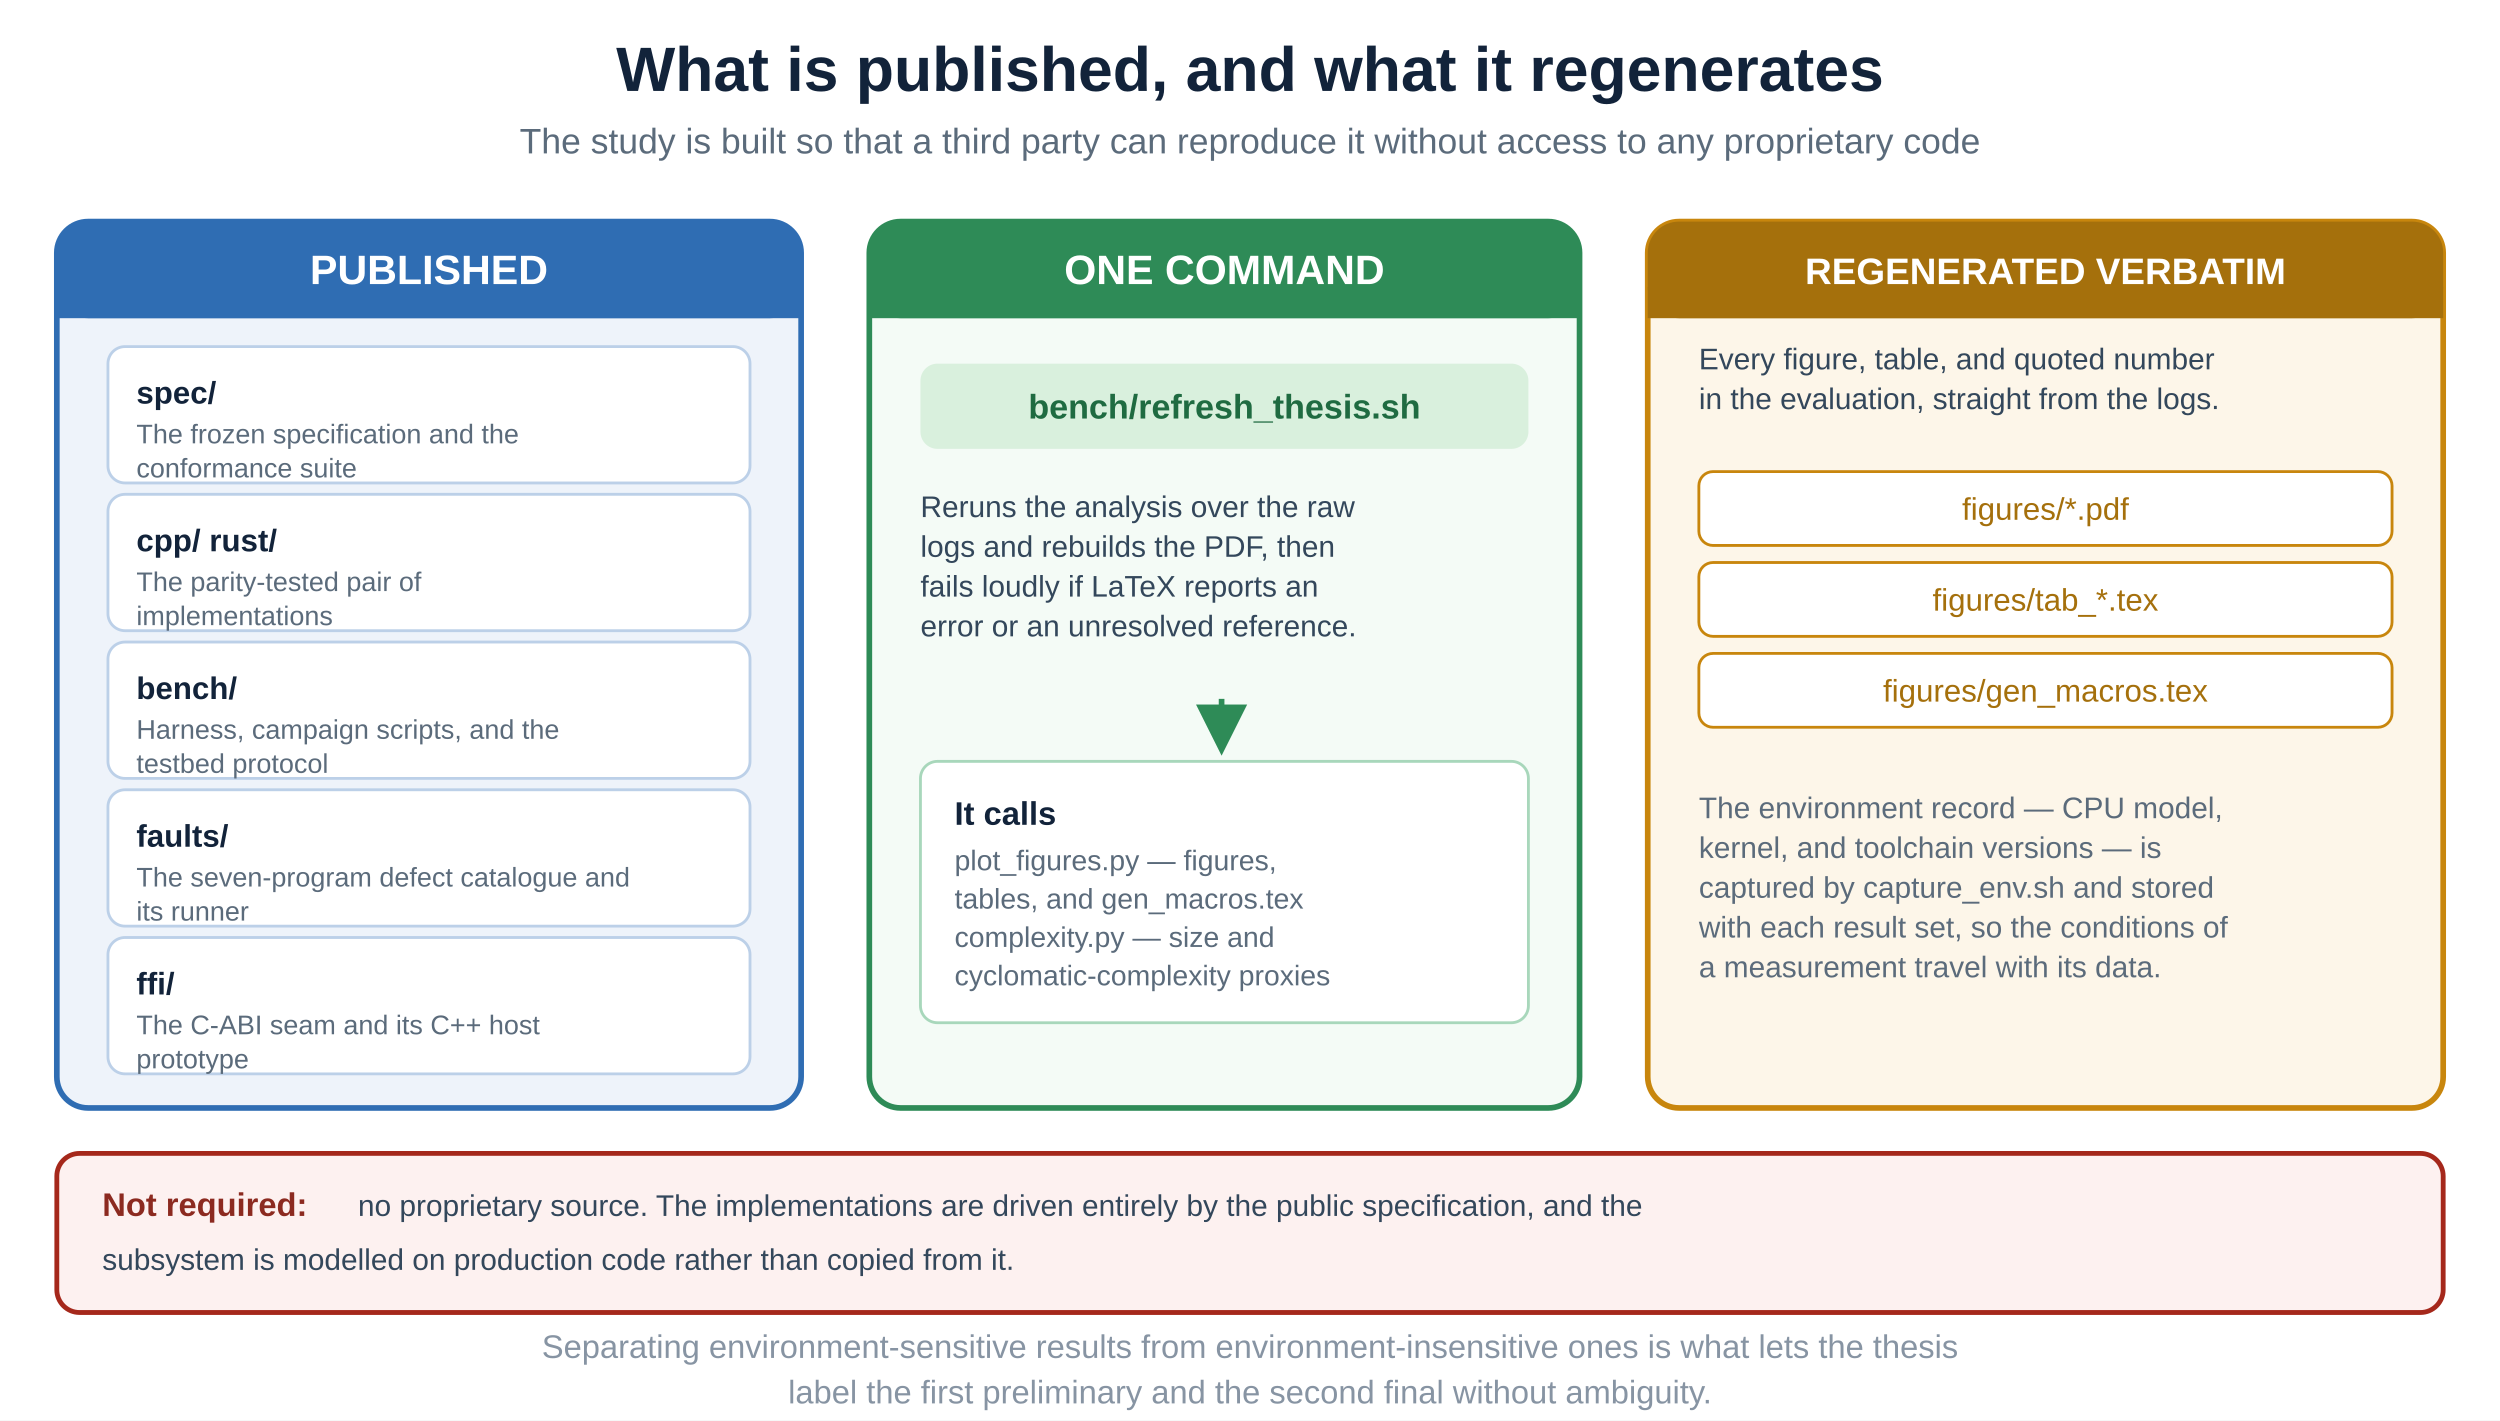
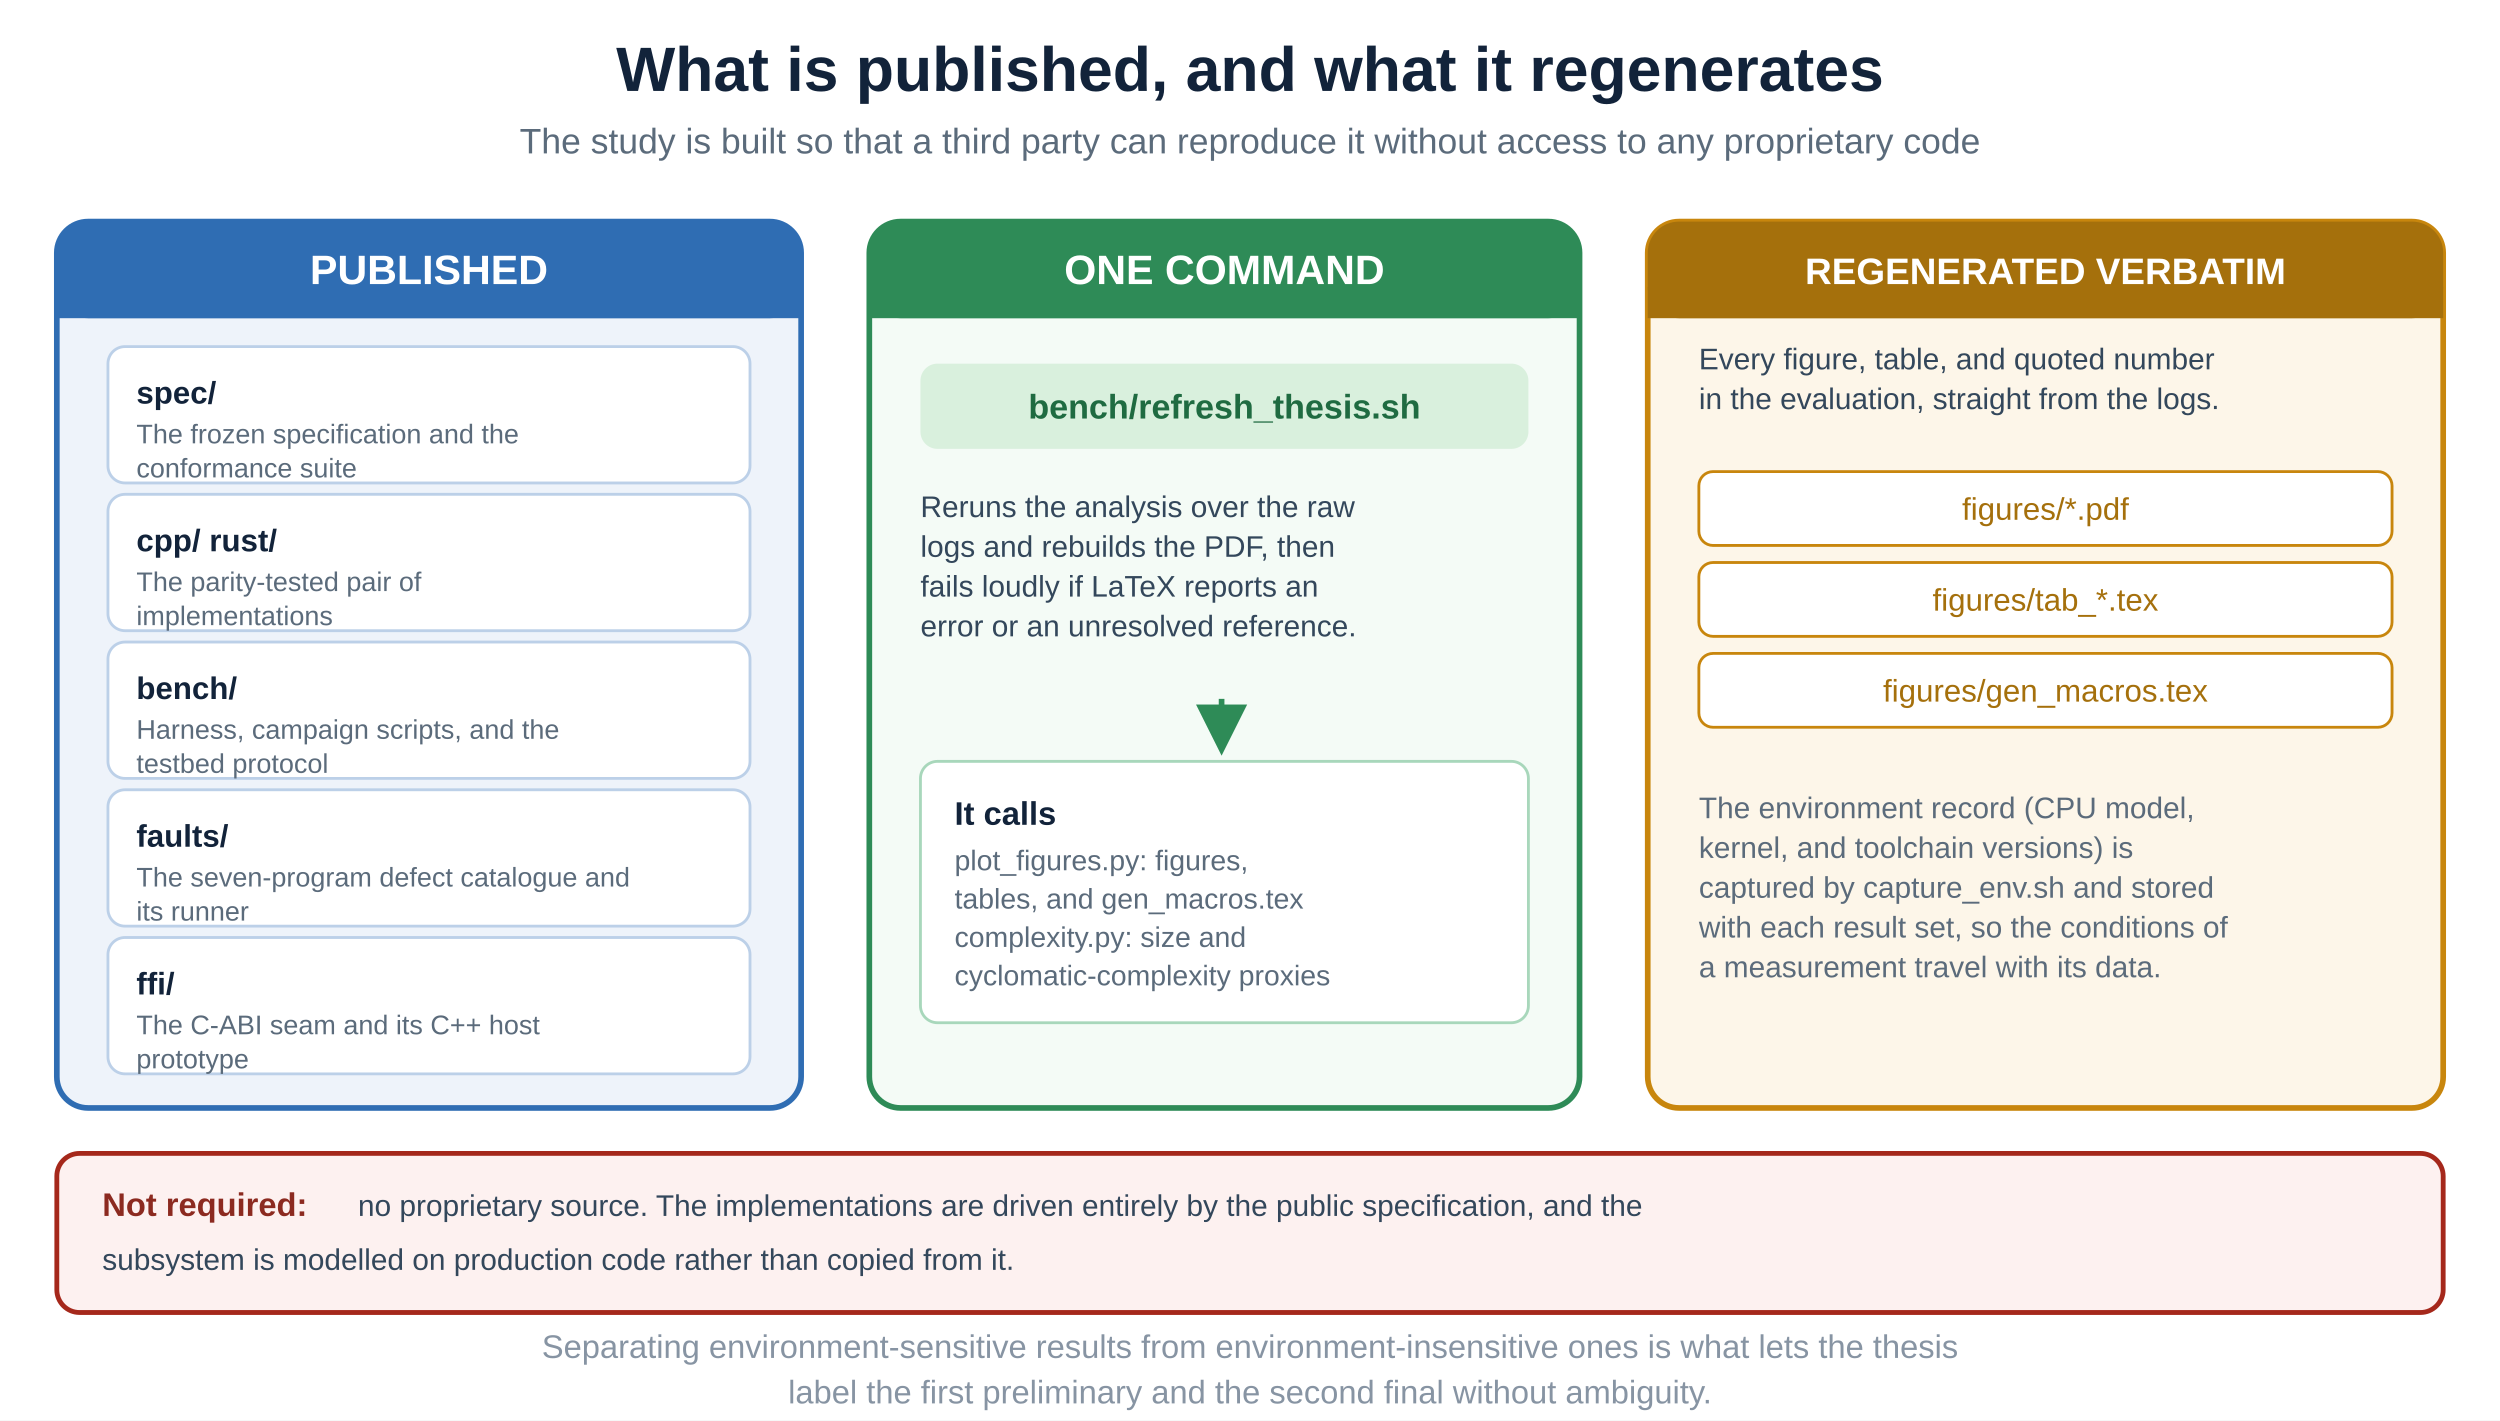
<svg xmlns="http://www.w3.org/2000/svg" viewBox="0 0 880 500" width="880" height="500" font-family="'Segoe UI','Helvetica Neue',Arial,sans-serif">
  <defs>
    <marker id="a0" markerWidth="9" markerHeight="9" refX="7" refY="4.5" orient="auto">
      <path d="M0,0 L9,4.5 L0,9 z" fill="#2e8b57" />
    </marker>
  </defs>
  <rect x="0" y="0" width="880" height="500" fill="#ffffff" />
  <text x="440.0" y="32" font-size="22" fill="#12233a" text-anchor="middle" font-weight="700">What is published, and what it regenerates</text>
  <text x="440.0" y="54" font-size="12.5" fill="#5b6b7b" text-anchor="middle">The study is built so that a third party can reproduce it without access to any proprietary code</text>
  <rect x="20" y="78" width="262" height="312" rx="11" fill="#eef3fa" stroke="#2f6db3" stroke-width="2.0" />
  <rect x="20" y="78" width="262" height="34" rx="11" fill="#2f6db3" />
  <rect x="20" y="101" width="262" height="11" fill="#2f6db3" />
  <text x="151.0" y="100.0" font-size="14.5" fill="#ffffff" text-anchor="middle" font-weight="700">PUBLISHED</text>
  <rect x="38" y="122" width="226" height="48" rx="6" fill="#ffffff" stroke="#bcd0e8" stroke-width="1.0" />
  <text x="48" y="142.05" font-size="11" fill="#12233a" font-weight="700">spec/</text>
  <text x="48" y="156.05" font-size="9.5" fill="#5b6b7b">The frozen specification and the</text>
  <text x="48" y="168.05" font-size="9.5" fill="#5b6b7b">conformance suite</text>
  <rect x="38" y="174" width="226" height="48" rx="6" fill="#ffffff" stroke="#bcd0e8" stroke-width="1.0" />
  <text x="48" y="194.05" font-size="11" fill="#12233a" font-weight="700">cpp/   rust/</text>
  <text x="48" y="208.05" font-size="9.5" fill="#5b6b7b">The parity-tested pair of</text>
  <text x="48" y="220.05" font-size="9.5" fill="#5b6b7b">implementations</text>
  <rect x="38" y="226" width="226" height="48" rx="6" fill="#ffffff" stroke="#bcd0e8" stroke-width="1.0" />
  <text x="48" y="246.05" font-size="11" fill="#12233a" font-weight="700">bench/</text>
  <text x="48" y="260.05" font-size="9.5" fill="#5b6b7b">Harness, campaign scripts, and the</text>
  <text x="48" y="272.05" font-size="9.5" fill="#5b6b7b">testbed protocol</text>
  <rect x="38" y="278" width="226" height="48" rx="6" fill="#ffffff" stroke="#bcd0e8" stroke-width="1.0" />
  <text x="48" y="298.05" font-size="11" fill="#12233a" font-weight="700">faults/</text>
  <text x="48" y="312.05" font-size="9.5" fill="#5b6b7b">The seven-program defect catalogue and</text>
  <text x="48" y="324.05" font-size="9.5" fill="#5b6b7b">its runner</text>
  <rect x="38" y="330" width="226" height="48" rx="6" fill="#ffffff" stroke="#bcd0e8" stroke-width="1.0" />
  <text x="48" y="350.05" font-size="11" fill="#12233a" font-weight="700">ffi/</text>
  <text x="48" y="364.05" font-size="9.5" fill="#5b6b7b">The C-ABI seam and its C++ host</text>
  <text x="48" y="376.05" font-size="9.5" fill="#5b6b7b">prototype</text>
  <rect x="306" y="78" width="250" height="312" rx="11" fill="#f4fbf6" stroke="#2e8b57" stroke-width="2.0" />
  <rect x="306" y="78" width="250" height="34" rx="11" fill="#2e8b57" />
  <rect x="306" y="101" width="250" height="11" fill="#2e8b57" />
  <text x="431.0" y="100.0" font-size="14.5" fill="#ffffff" text-anchor="middle" font-weight="700">ONE COMMAND</text>
  <rect x="324" y="128" width="214" height="30" rx="6" fill="#d9f0dd" />
  <text x="431.0" y="147.32" font-size="12" fill="#1f6b41" text-anchor="middle" font-weight="700">bench/refresh_thesis.sh</text>
  <text x="324" y="182" font-size="10.5" fill="#33475b">Reruns the analysis over the raw</text>
  <text x="324" y="196" font-size="10.5" fill="#33475b">logs and rebuilds the PDF, then</text>
  <text x="324" y="210" font-size="10.5" fill="#33475b">fails loudly if LaTeX reports an</text>
  <text x="324" y="224" font-size="10.5" fill="#33475b">error or an unresolved reference.</text>
  <line x1="430" y1="246" x2="430" y2="262" stroke="#2e8b57" stroke-width="2.0" marker-end="url(#a0)" />
  <rect x="324" y="268" width="214" height="92" rx="6" fill="#ffffff" stroke="#a8d7bb" stroke-width="1.0" />
  <text x="336" y="290.325" font-size="11.5" fill="#12233a" font-weight="700">It calls</text>
-   <text x="336" y="306.325" font-size="10" fill="#5b6b7b">plot_figures.py  — figures,</text>
+   <text x="336" y="306.325" font-size="10" fill="#5b6b7b">plot_figures.py: figures,</text>
  <text x="336" y="319.825" font-size="10" fill="#5b6b7b">tables, and gen_macros.tex</text>
-   <text x="336" y="333.325" font-size="10" fill="#5b6b7b">complexity.py  — size and</text>
+   <text x="336" y="333.325" font-size="10" fill="#5b6b7b">complexity.py: size and</text>
  <text x="336" y="346.825" font-size="10" fill="#5b6b7b">cyclomatic-complexity proxies</text>
  <rect x="580" y="78" width="280" height="312" rx="11" fill="#fdf6e9" stroke="#c8860d" stroke-width="2.0" />
  <rect x="580" y="78" width="280" height="34" rx="11" fill="#a5700c" />
  <rect x="580" y="101" width="280" height="11" fill="#a5700c" />
  <text x="720.0" y="100.0" font-size="13" fill="#ffffff" text-anchor="middle" font-weight="700">REGENERATED VERBATIM</text>
  <text x="598" y="130" font-size="10.5" fill="#33475b">Every figure, table, and quoted number</text>
  <text x="598" y="144" font-size="10.5" fill="#33475b">in the evaluation, straight from the logs.</text>
  <rect x="598" y="166" width="244" height="26" rx="5" fill="#ffffff" stroke="#c8860d" stroke-width="1.0" />
  <text x="720.0" y="182.96" font-size="11" fill="#a5700c" text-anchor="middle">figures/*.pdf</text>
  <rect x="598" y="198" width="244" height="26" rx="5" fill="#ffffff" stroke="#c8860d" stroke-width="1.0" />
  <text x="720.0" y="214.96" font-size="11" fill="#a5700c" text-anchor="middle">figures/tab_*.tex</text>
  <rect x="598" y="230" width="244" height="26" rx="5" fill="#ffffff" stroke="#c8860d" stroke-width="1.0" />
  <text x="720.0" y="246.96" font-size="11" fill="#a5700c" text-anchor="middle">figures/gen_macros.tex</text>
-   <text x="598" y="288" font-size="10.5" fill="#5b6b7b">The environment record — CPU model,</text>
-   <text x="598" y="302" font-size="10.5" fill="#5b6b7b">kernel, and toolchain versions — is</text>
+   <text x="598" y="288" font-size="10.5" fill="#5b6b7b">The environment record (CPU model,</text>
+   <text x="598" y="302" font-size="10.5" fill="#5b6b7b">kernel, and toolchain versions) is</text>
  <text x="598" y="316" font-size="10.5" fill="#5b6b7b">captured by capture_env.sh and stored</text>
  <text x="598" y="330" font-size="10.5" fill="#5b6b7b">with each result set, so the conditions of</text>
  <text x="598" y="344" font-size="10.5" fill="#5b6b7b">a measurement travel with its data.</text>
  <rect x="20" y="406" width="840" height="56" rx="8" fill="#fdf1f0" stroke="#a5281b" stroke-width="1.7" />
  <text x="36" y="428" font-size="11.5" fill="#8c2a20" font-weight="700">Not required:</text>
  <text x="126" y="428" font-size="10.5" fill="#33475b">no proprietary source. The implementations are driven entirely by the public specification, and the</text>
  <text x="36" y="447" font-size="10.5" fill="#33475b">subsystem is modelled on production code rather than copied from it.</text>
  <text x="440.0" y="478" font-size="11.5" fill="#8794a3" text-anchor="middle">Separating environment-sensitive results from environment-insensitive ones is what lets the thesis</text>
  <text x="440.0" y="494" font-size="11.5" fill="#8794a3" text-anchor="middle">label the first preliminary and the second final without ambiguity.</text>
</svg>
